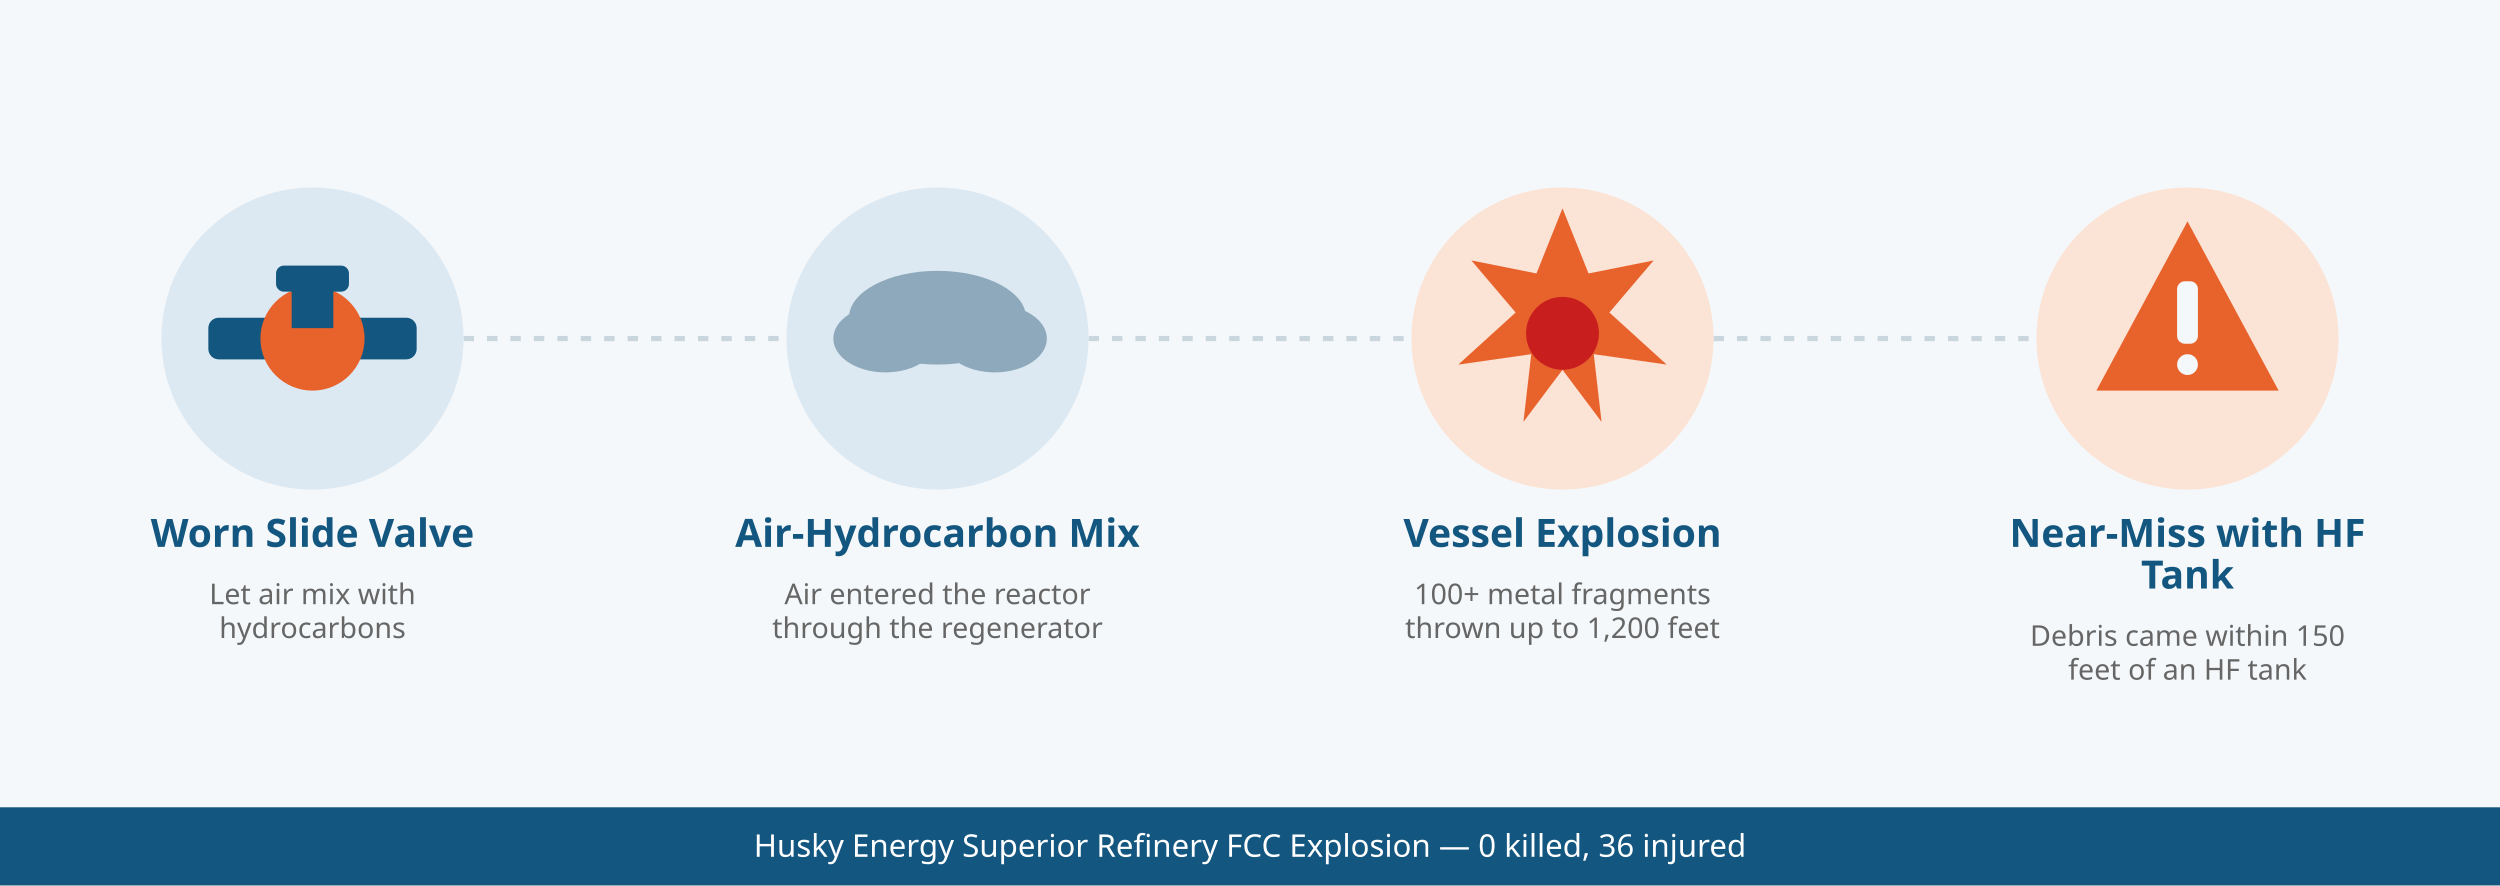
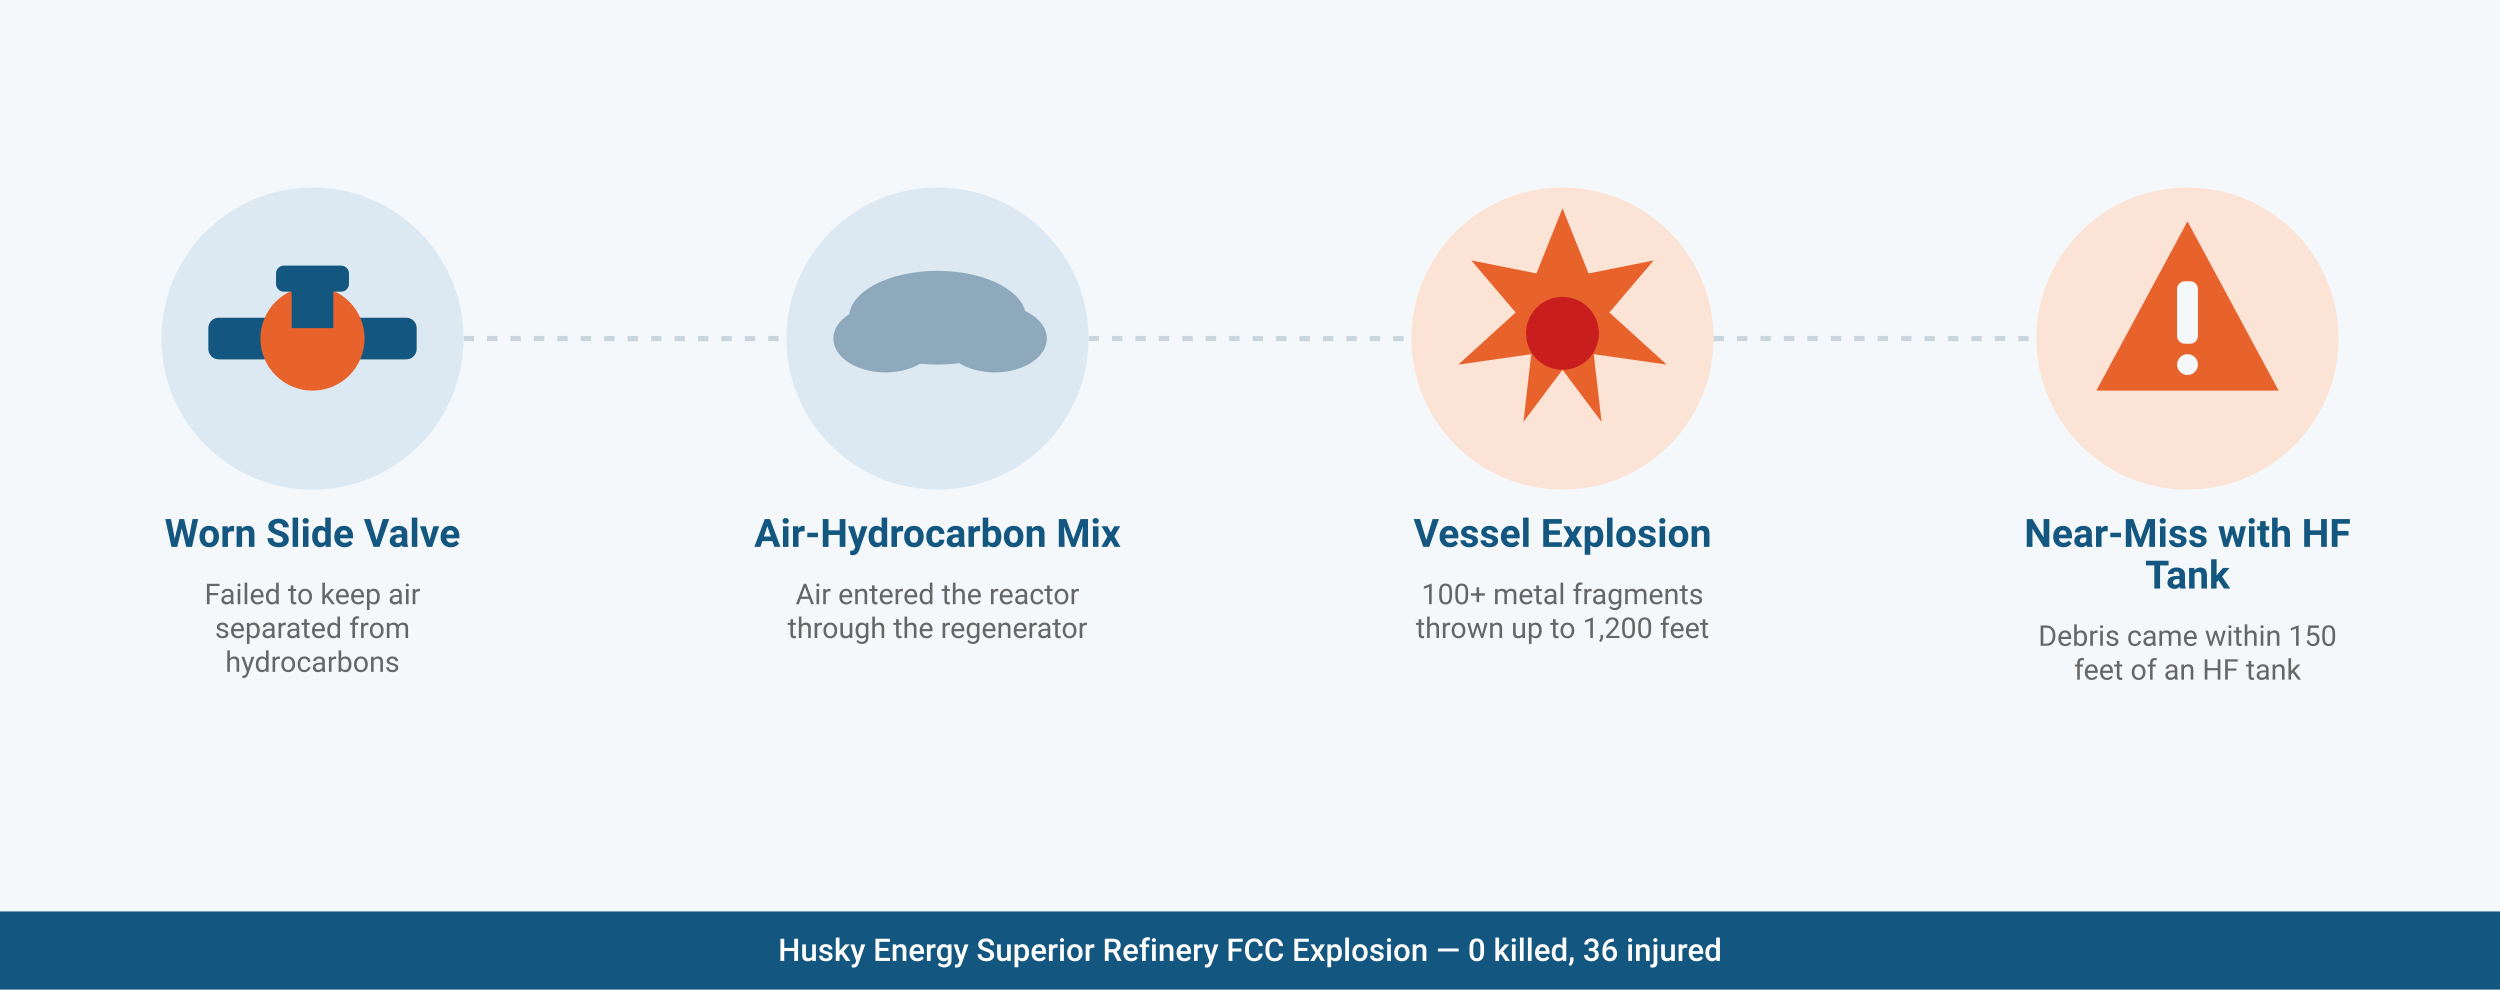
- <svg xmlns="http://www.w3.org/2000/svg" viewBox="0 0 960 340" font-family="'Poppins', sans-serif">
+ <svg xmlns="http://www.w3.org/2000/svg" viewBox="0 0 960 380" font-family="-apple-system, 'Segoe UI', Roboto, Arial, sans-serif">
  <defs>
    <style>
-       .label { font-family: 'Baloo 2', sans-serif; font-weight: 700; font-size: 15px; fill: #13567F; }
-       .sublabel { font-family: 'Poppins', sans-serif; font-size: 11px; fill: #666; }
+       .label { font-family: -apple-system, 'Segoe UI', Roboto, Arial, sans-serif; font-weight: 700; font-size: 15px; fill: #13567F; }
+       .sublabel { font-family: -apple-system, 'Segoe UI', Roboto, Arial, sans-serif; font-size: 11px; fill: #666; }
      .arrow { stroke: #C9D6DE; stroke-width: 2; fill: none; }
    </style>
  </defs>
-   <rect width="960" height="340" fill="#F5F8FA" />
+   <rect width="960" height="380" fill="#F5F8FA" />
  <line x1="178" y1="130" x2="302" y2="130" class="arrow" stroke-dasharray="4 5" />
  <line x1="418" y1="130" x2="542" y2="130" class="arrow" stroke-dasharray="4 5" />
  <line x1="658" y1="130" x2="782" y2="130" class="arrow" stroke-dasharray="4 5" />
  <g transform="translate(60,50)">
    <circle cx="60" cy="80" r="58" fill="#DCE9F2" />
    <rect x="20" y="72" width="80" height="16" rx="4" fill="#13567F" />
    <circle cx="60" cy="80" r="20" fill="#E8622C" />
    <rect x="52" y="60" width="16" height="16" fill="#13567F" />
    <rect x="46" y="52" width="28" height="10" rx="3" fill="#13567F" />
    <text x="60" y="160" text-anchor="middle" class="label">Worn Slide Valve</text>
-     <text x="60" y="182" text-anchor="middle" class="sublabel">Let air mix with</text>
-     <text x="60" y="195" text-anchor="middle" class="sublabel">hydrocarbons</text>
+     <text x="60" y="182" text-anchor="middle" class="sublabel">Failed to keep air</text>
+     <text x="60" y="195" text-anchor="middle" class="sublabel">separated from</text>
+     <text x="60" y="208" text-anchor="middle" class="sublabel">hydrocarbons</text>
  </g>
  <g transform="translate(300,50)">
    <circle cx="60" cy="80" r="58" fill="#DCE9F2" />
    <ellipse cx="60" cy="72" rx="34" ry="18" fill="#8FA9BC" />
    <ellipse cx="40" cy="80" rx="20" ry="13" fill="#8FA9BC" />
    <ellipse cx="82" cy="80" rx="20" ry="13" fill="#8FA9BC" />
    <text x="60" y="160" text-anchor="middle" class="label">Air-Hydrocarbon Mix</text>
    <text x="60" y="182" text-anchor="middle" class="sublabel">Air entered the reactor</text>
    <text x="60" y="195" text-anchor="middle" class="sublabel">through the regenerator</text>
  </g>
  <g transform="translate(540,50)">
    <circle cx="60" cy="80" r="58" fill="#FBE3D6" />
    <path d="M60,30 L70,55 L95,50 L78,70 L100,90 L72,86 L75,112 L60,92 L45,112 L48,86 L20,90 L42,70 L25,50 L50,55 Z" fill="#E8622C" />
    <circle cx="60" cy="78" r="14" fill="#C81E1E" />
    <text x="60" y="160" text-anchor="middle" class="label">Vessel Explosion</text>
    <text x="60" y="182" text-anchor="middle" class="sublabel">100+ metal fragments</text>
    <text x="60" y="195" text-anchor="middle" class="sublabel">thrown up to 1,200 feet</text>
  </g>
  <g transform="translate(780,50)">
    <circle cx="60" cy="80" r="58" fill="#FBE3D6" />
    <path d="M60,35 L95,100 L25,100 Z" fill="#E8622C" />
    <rect x="56" y="58" width="8" height="24" rx="3" fill="#F5F8FA" />
    <circle cx="60" cy="90" r="4" fill="#F5F8FA" />
    <text x="60" y="160" text-anchor="middle" class="label">Near-Miss with HF</text>
    <text x="60" y="176" text-anchor="middle" class="label">Tank</text>
    <text x="60" y="198" text-anchor="middle" class="sublabel">Debris came within 150</text>
    <text x="60" y="211" text-anchor="middle" class="sublabel">feet of an HF tank</text>
  </g>
-   <rect x="0" y="310" width="960" height="30" fill="#13567F" />
-   <text x="480" y="329" text-anchor="middle" fill="#fff" font-size="12" font-family="'Poppins', sans-serif" font-weight="500">Husky Energy Superior Refinery FCC Explosion — 0 killed, 36 injured</text>
+   <rect x="0" y="350" width="960" height="30" fill="#13567F" />
+   <text x="480" y="369" text-anchor="middle" fill="#fff" font-size="12" font-family="-apple-system, 'Segoe UI', Roboto, Arial, sans-serif" font-weight="500">Husky Energy Superior Refinery FCC Explosion — 0 killed, 36 injured</text>
</svg>
